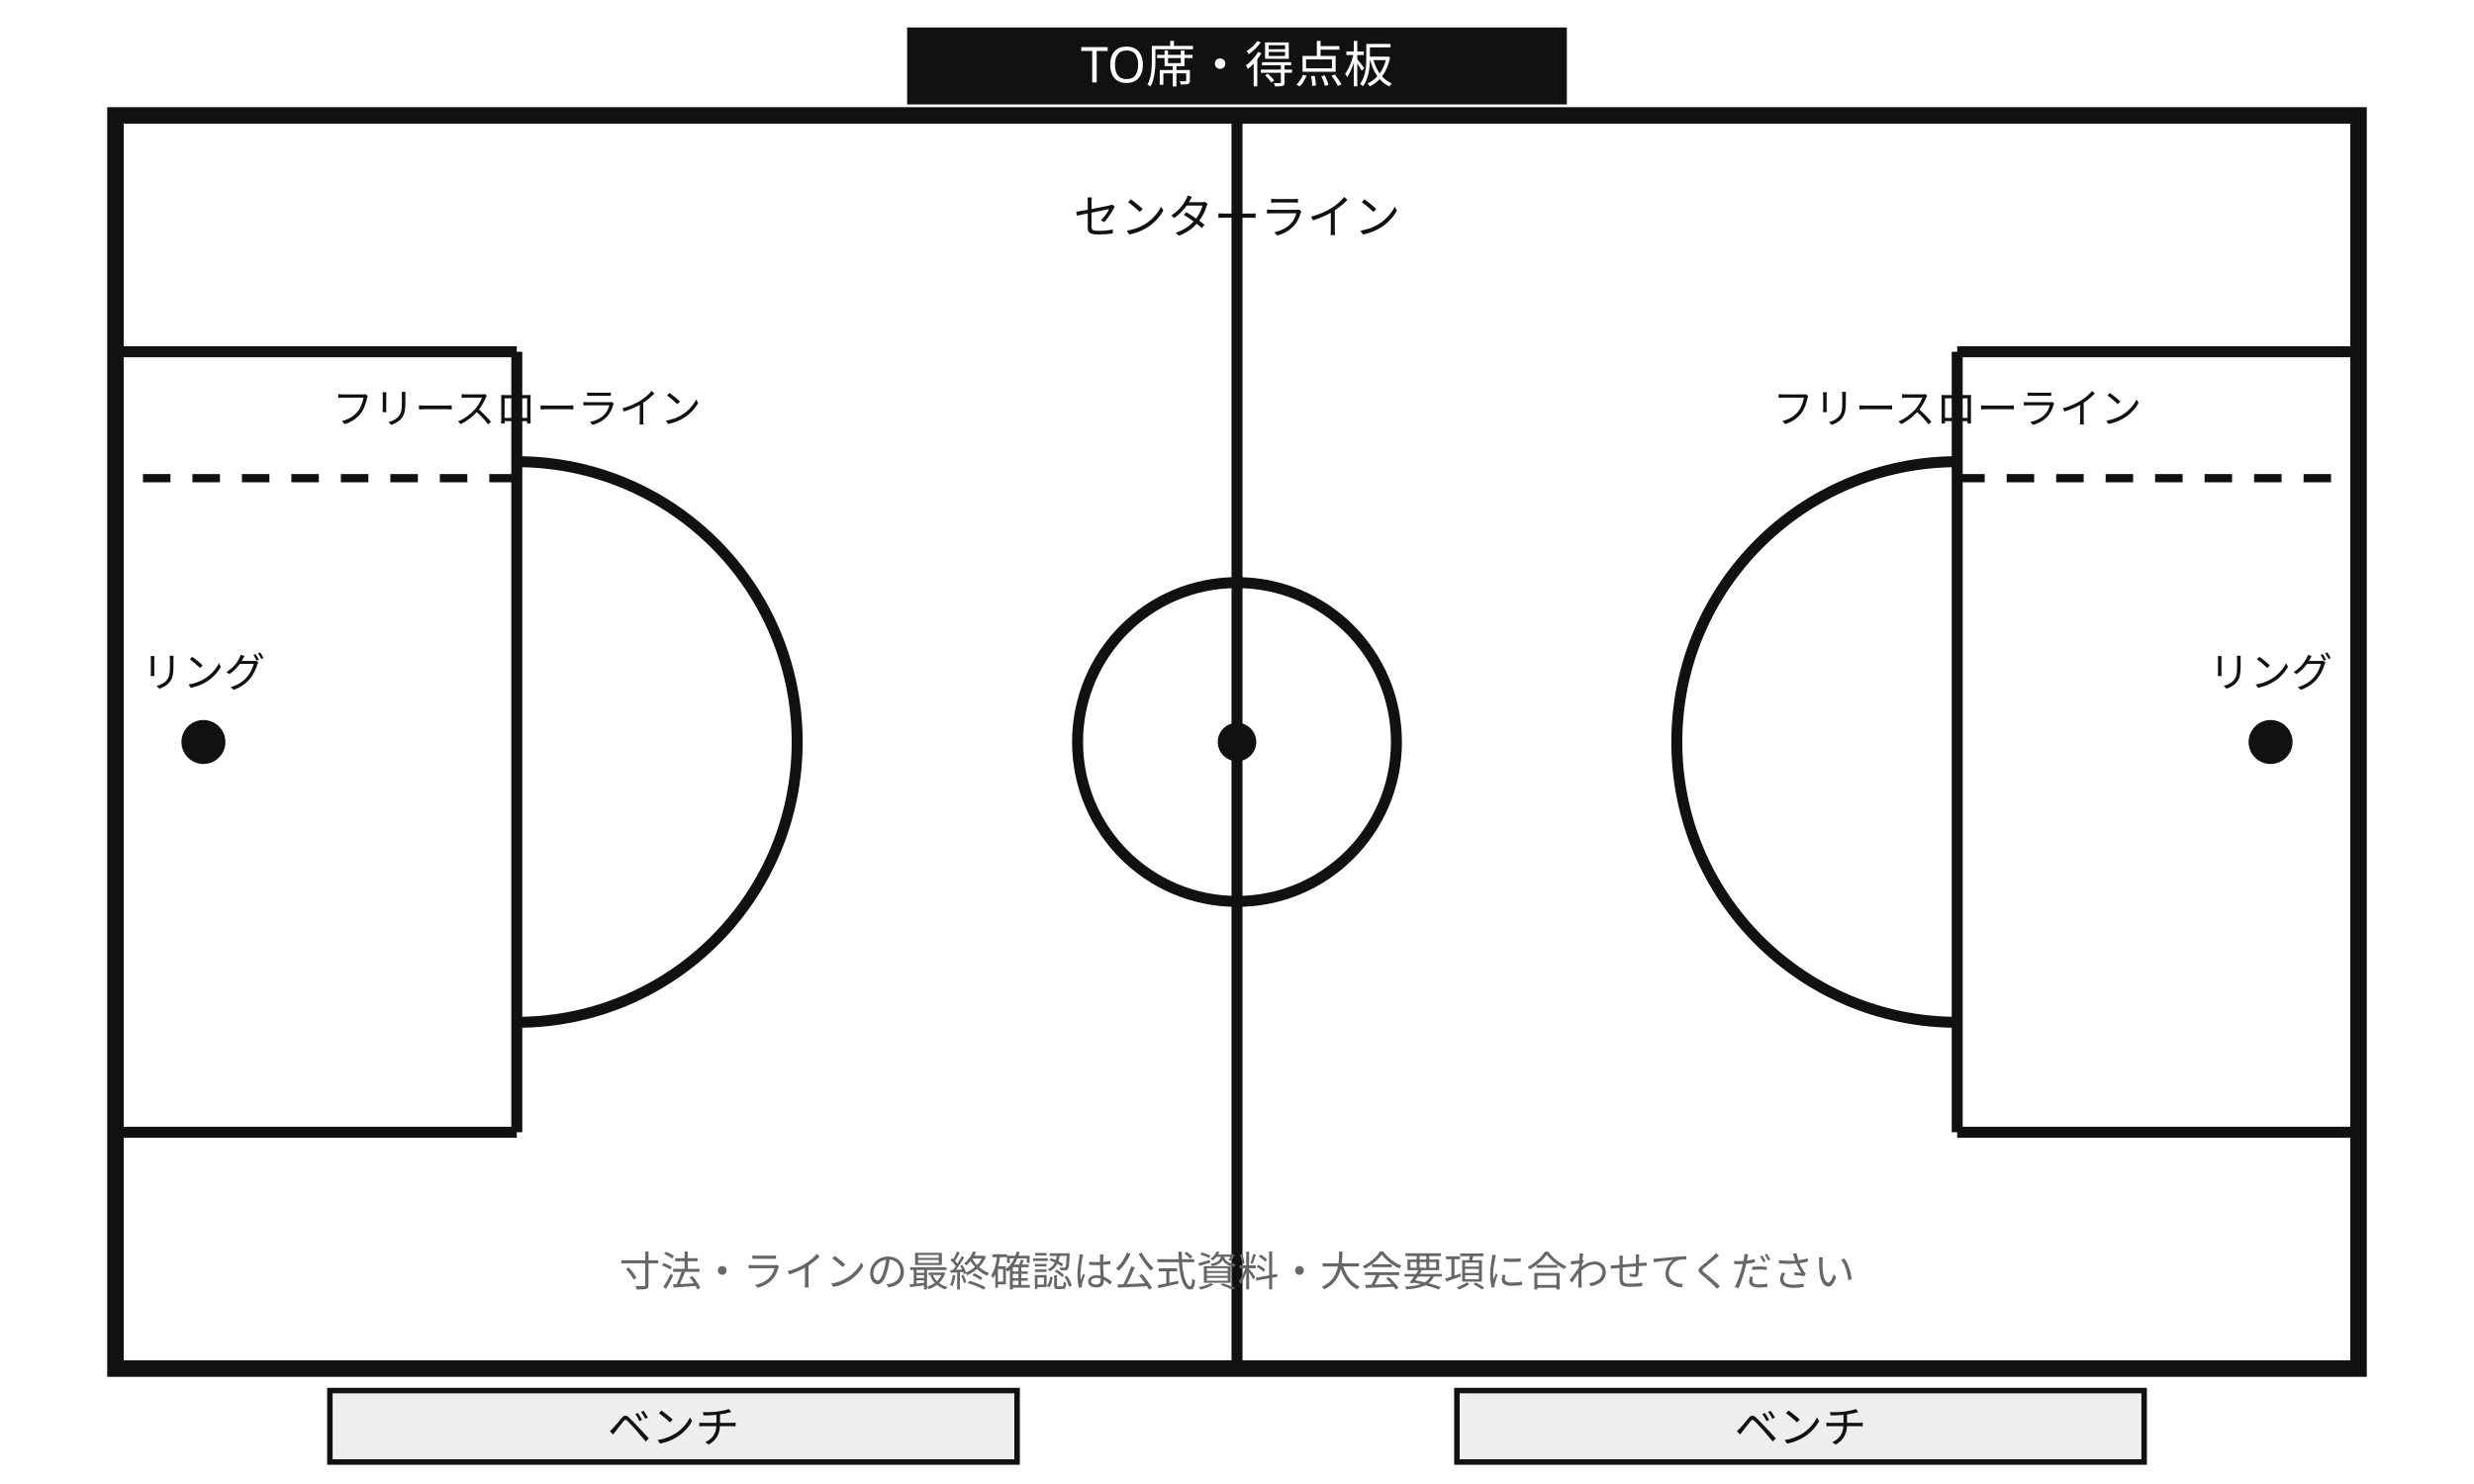
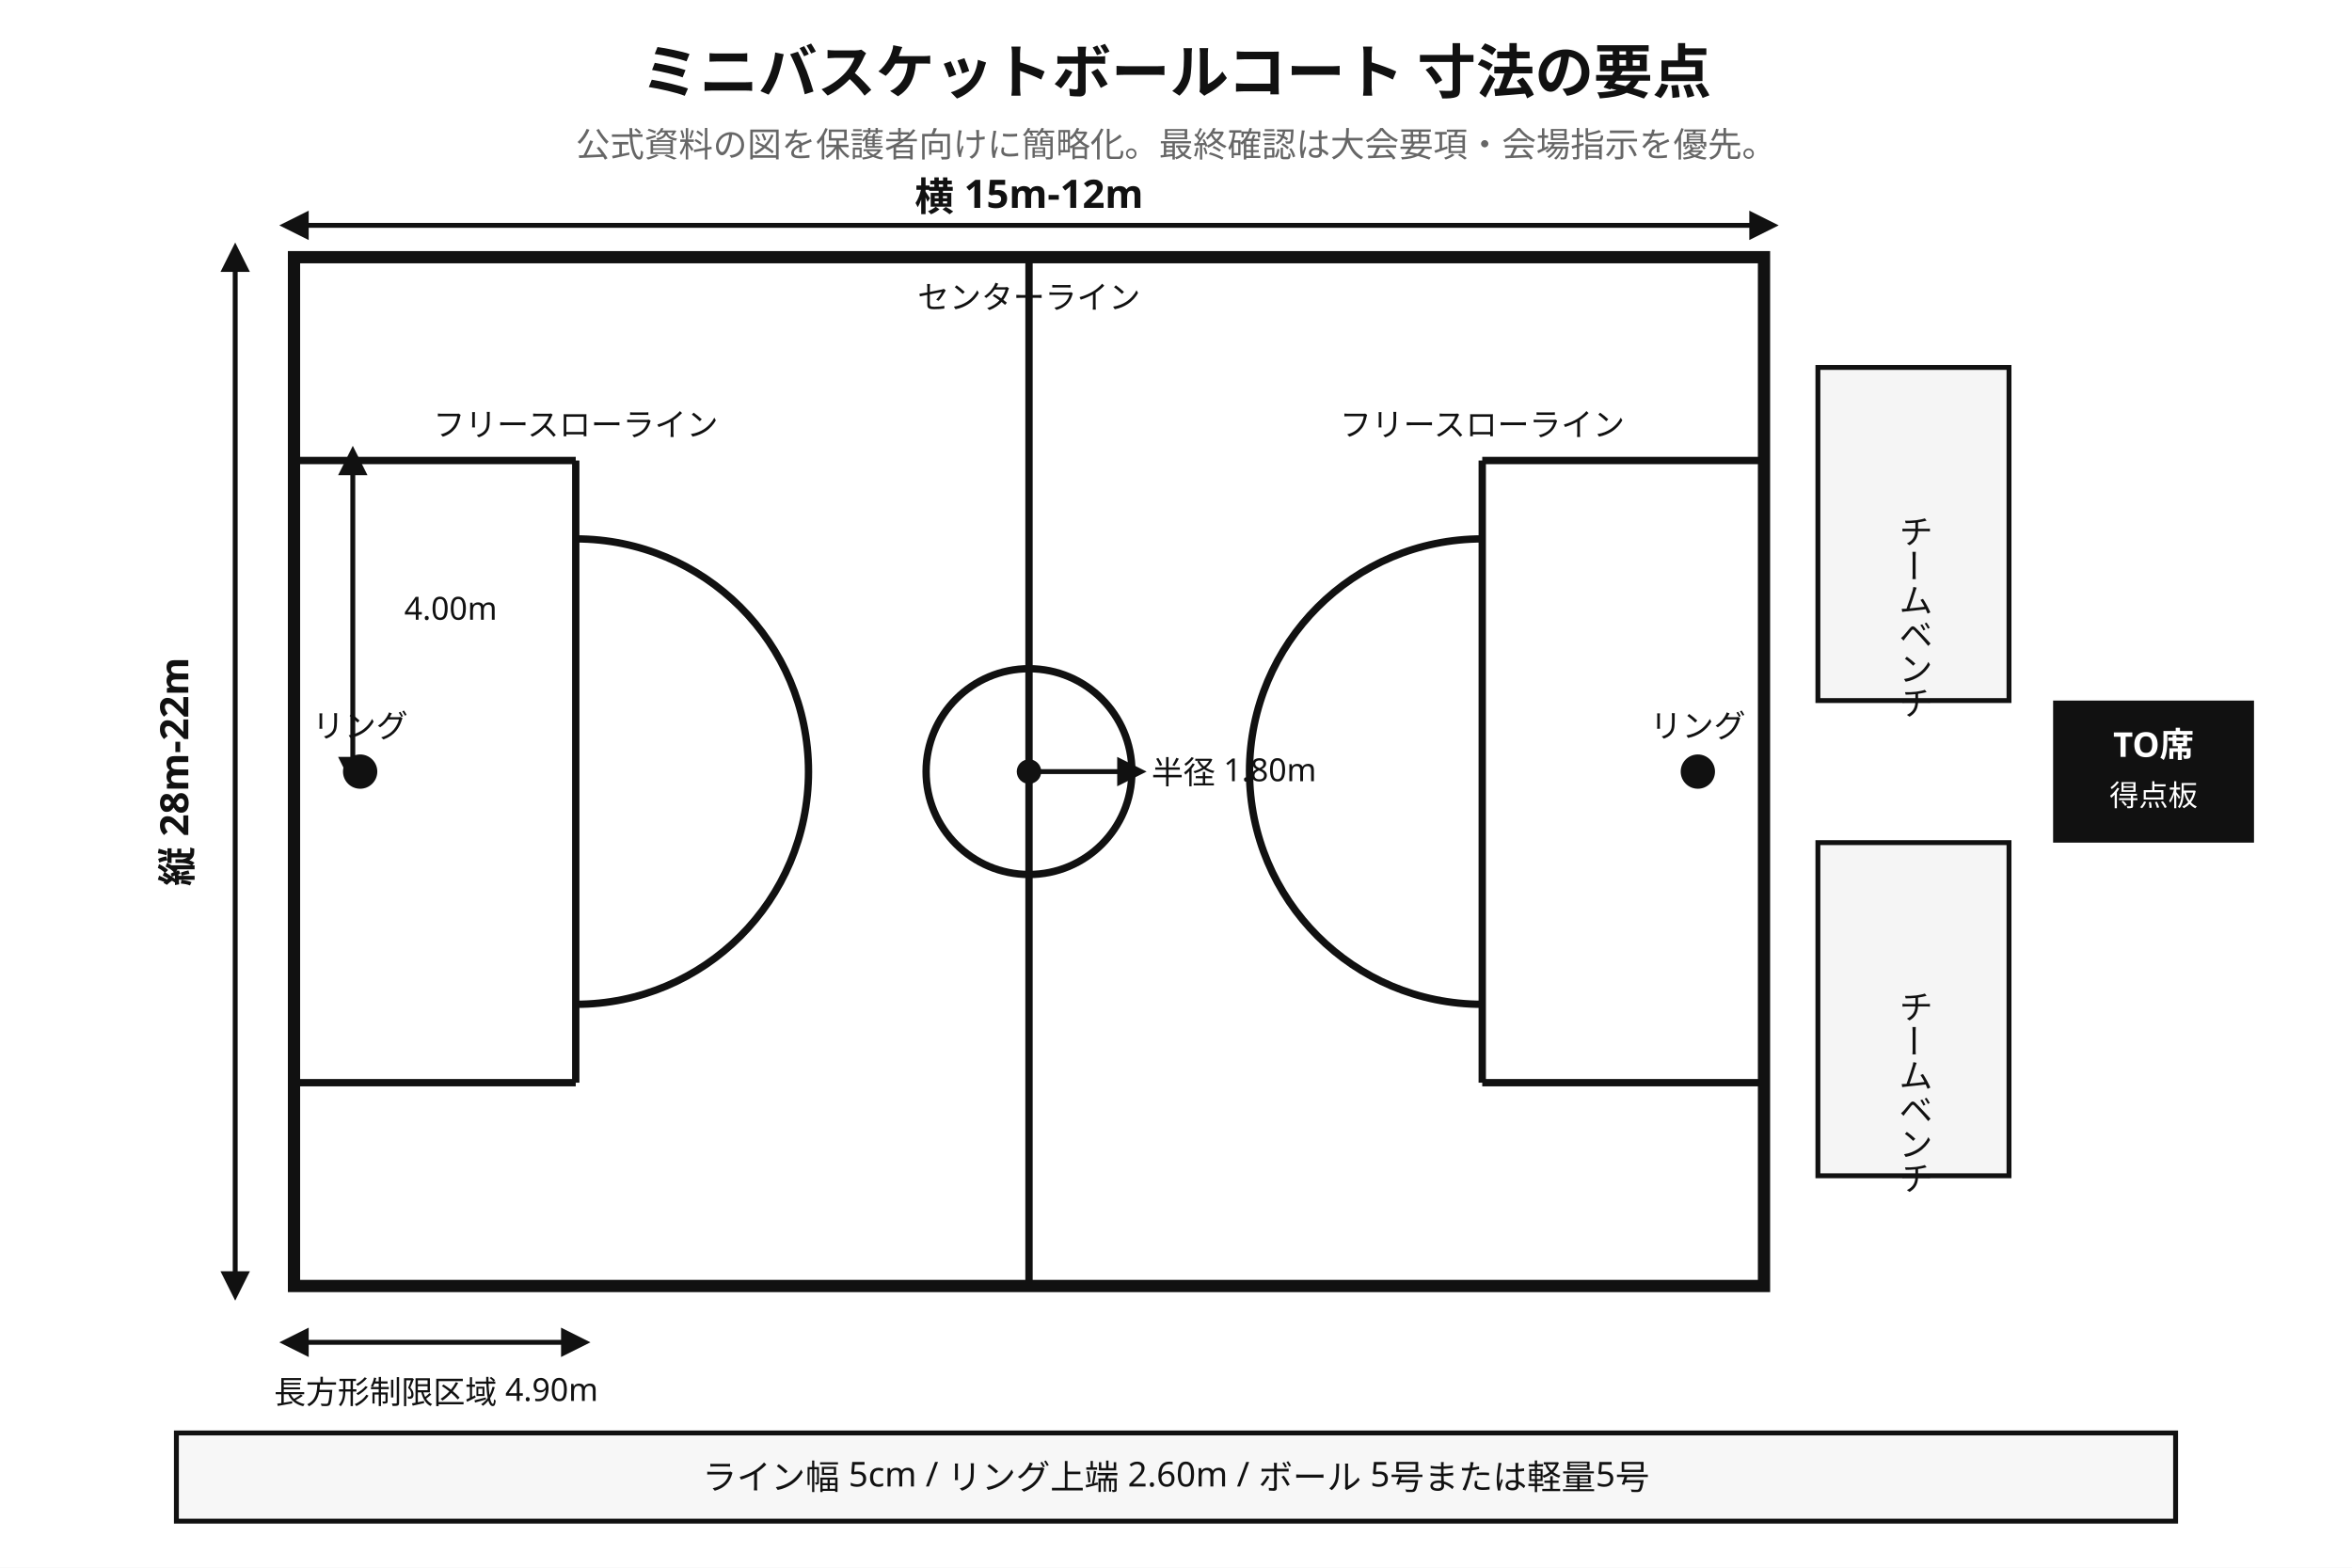
- <svg xmlns="http://www.w3.org/2000/svg" viewBox="0 0 900 540" role="img" aria-labelledby="title desc">
-   <rect width="900" height="540" fill="#fff" />
-   <rect x="42" y="42" width="816" height="456" fill="#fff" stroke="#111" stroke-width="6" />
-   <line x1="450" y1="42" x2="450" y2="498" stroke="#111" stroke-width="4" />
-   <circle cx="450" cy="270" r="58" fill="none" stroke="#111" stroke-width="4" />
-   <circle cx="450" cy="270" r="7" fill="#111" />
-   <line x1="42" y1="128" x2="188" y2="128" stroke="#111" stroke-width="4" />
-   <line x1="42" y1="412" x2="188" y2="412" stroke="#111" stroke-width="4" />
-   <line x1="188" y1="128" x2="188" y2="412" stroke="#111" stroke-width="4" />
-   <line x1="858" y1="128" x2="712" y2="128" stroke="#111" stroke-width="4" />
-   <line x1="858" y1="412" x2="712" y2="412" stroke="#111" stroke-width="4" />
-   <line x1="712" y1="128" x2="712" y2="412" stroke="#111" stroke-width="4" />
-   <line x1="188" y1="174" x2="42" y2="174" stroke="#111" stroke-width="3" stroke-dasharray="10 8" />
-   <line x1="712" y1="174" x2="858" y2="174" stroke="#111" stroke-width="3" stroke-dasharray="10 8" />
-   <path d="M188 168a102 102 0 0 1 0 204" fill="none" stroke="#111" stroke-width="4" />
-   <path d="M712 168a102 102 0 0 0 0 204" fill="none" stroke="#111" stroke-width="4" />
-   <circle cx="74" cy="270" r="8" fill="#111" />
-   <circle cx="826" cy="270" r="8" fill="#111" />
-   <rect x="330" y="10" width="240" height="28" fill="#111" />
-   <text x="450" y="30" text-anchor="middle" font-family="sans-serif" font-size="18" fill="#fff">TO席・得点板</text>
-   <rect x="120" y="506" width="250" height="26" fill="#eee" stroke="#111" stroke-width="2" />
-   <text x="245" y="525" text-anchor="middle" font-family="sans-serif" font-size="16" fill="#111">ベンチ</text>
-   <rect x="530" y="506" width="250" height="26" fill="#eee" stroke="#111" stroke-width="2" />
-   <text x="655" y="525" text-anchor="middle" font-family="sans-serif" font-size="16" fill="#111">ベンチ</text>
-   <text x="450" y="85" text-anchor="middle" font-family="sans-serif" font-size="17" fill="#111">センターライン</text>
-   <text x="188" y="154" text-anchor="middle" font-family="sans-serif" font-size="15" fill="#111">フリースローライン</text>
-   <text x="712" y="154" text-anchor="middle" font-family="sans-serif" font-size="15" fill="#111">フリースローライン</text>
-   <text x="74" y="250" text-anchor="middle" font-family="sans-serif" font-size="15" fill="#111">リング</text>
-   <text x="826" y="250" text-anchor="middle" font-family="sans-serif" font-size="15" fill="#111">リング</text>
-   <text x="450" y="468" text-anchor="middle" font-family="sans-serif" font-size="15" fill="#666">寸法・ラインの最終確認は公式資料・大会要項に合わせてください</text>
+ <svg xmlns="http://www.w3.org/2000/svg" viewBox="0 0 960 640" role="img" aria-labelledby="title desc">
+   <rect width="960" height="640" fill="#fff" />
+   <defs>
+     <marker id="arrow" viewBox="0 0 10 10" refX="5" refY="5" markerWidth="6" markerHeight="6" orient="auto-start-reverse">
+       <path d="M 0 0 L 10 5 L 0 10 z" fill="#111" />
+     </marker>
+   </defs>
+   <text x="480" y="38" text-anchor="middle" font-family="sans-serif" font-size="24" font-weight="700" fill="#111">ミニバスケットボールコート 寸法の要点</text>
+   <text x="480" y="64" text-anchor="middle" font-family="sans-serif" font-size="14" fill="#666">公式資料の図を保護者向けに簡略化。最終確認は大会要項・会場指示を優先。</text>
+   <rect x="120" y="105" width="600" height="420" fill="#fff" stroke="#111" stroke-width="5" />
+   <line x1="420" y1="105" x2="420" y2="525" stroke="#111" stroke-width="3" />
+   <circle cx="420" cy="315" r="42" fill="none" stroke="#111" stroke-width="3" />
+   <circle cx="420" cy="315" r="5" fill="#111" />
+   <line x1="120" y1="188" x2="235" y2="188" stroke="#111" stroke-width="3" />
+   <line x1="120" y1="442" x2="235" y2="442" stroke="#111" stroke-width="3" />
+   <line x1="235" y1="188" x2="235" y2="442" stroke="#111" stroke-width="3" />
+   <path d="M235 220a95 95 0 0 1 0 190" fill="none" stroke="#111" stroke-width="3" />
+   <circle cx="147" cy="315" r="7" fill="#111" />
+   <line x1="720" y1="188" x2="605" y2="188" stroke="#111" stroke-width="3" />
+   <line x1="720" y1="442" x2="605" y2="442" stroke="#111" stroke-width="3" />
+   <line x1="605" y1="188" x2="605" y2="442" stroke="#111" stroke-width="3" />
+   <path d="M605 220a95 95 0 0 0 0 190" fill="none" stroke="#111" stroke-width="3" />
+   <circle cx="693" cy="315" r="7" fill="#111" />
+   <rect x="742" y="150" width="78" height="136" fill="#f5f5f5" stroke="#111" stroke-width="2" />
+   <rect x="742" y="344" width="78" height="136" fill="#f5f5f5" stroke="#111" stroke-width="2" />
+   <text x="782" y="220" text-anchor="middle" font-family="sans-serif" font-size="14" fill="#111" writing-mode="tb">チームベンチ</text>
+   <text x="782" y="414" text-anchor="middle" font-family="sans-serif" font-size="14" fill="#111" writing-mode="tb">チームベンチ</text>
+   <rect x="838" y="286" width="82" height="58" fill="#111" />
+   <text x="879" y="309" text-anchor="middle" font-family="sans-serif" font-size="14" font-weight="700" fill="#fff">TO席</text>
+   <text x="879" y="329" text-anchor="middle" font-family="sans-serif" font-size="12" fill="#fff">得点板</text>
+   <line x1="120" y1="92" x2="720" y2="92" stroke="#111" stroke-width="2" marker-start="url(#arrow)" marker-end="url(#arrow)" />
+   <text x="420" y="86" text-anchor="middle" font-family="sans-serif" font-size="16" font-weight="700" fill="#111">横 15m-12m</text>
+   <line x1="96" y1="105" x2="96" y2="525" stroke="#111" stroke-width="2" marker-start="url(#arrow)" marker-end="url(#arrow)" />
+   <text x="78" y="315" text-anchor="middle" font-family="sans-serif" font-size="16" font-weight="700" fill="#111" transform="rotate(-90 78 315)">縦 28m-22m</text>
+   <line x1="144" y1="188" x2="144" y2="315" stroke="#111" stroke-width="2" marker-start="url(#arrow)" marker-end="url(#arrow)" />
+   <text x="165" y="253" font-family="sans-serif" font-size="13" fill="#111">4.00m</text>
+   <line x1="120" y1="548" x2="235" y2="548" stroke="#111" stroke-width="2" marker-start="url(#arrow)" marker-end="url(#arrow)" />
+   <text x="178" y="573" text-anchor="middle" font-family="sans-serif" font-size="13" fill="#111">長方形制限区域 4.90m</text>
+   <line x1="420" y1="315" x2="462" y2="315" stroke="#111" stroke-width="2" marker-end="url(#arrow)" />
+   <text x="470" y="320" font-family="sans-serif" font-size="13" fill="#111">半径 1.80m</text>
+   <text x="420" y="126" text-anchor="middle" font-family="sans-serif" font-size="13" fill="#111">センターライン</text>
+   <text x="235" y="178" text-anchor="middle" font-family="sans-serif" font-size="13" fill="#111">フリースローライン</text>
+   <text x="605" y="178" text-anchor="middle" font-family="sans-serif" font-size="13" fill="#111">フリースローライン</text>
+   <text x="147" y="301" text-anchor="middle" font-family="sans-serif" font-size="13" fill="#111">リング</text>
+   <text x="693" y="301" text-anchor="middle" font-family="sans-serif" font-size="13" fill="#111">リング</text>
+   <rect x="72" y="585" width="816" height="36" fill="#f7f7f7" stroke="#111" stroke-width="2" />
+   <text x="480" y="608" text-anchor="middle" font-family="sans-serif" font-size="14" fill="#111">ライン幅 5cm / リング上端 2.60m / ボール 5号または軽量5号</text>
</svg>
